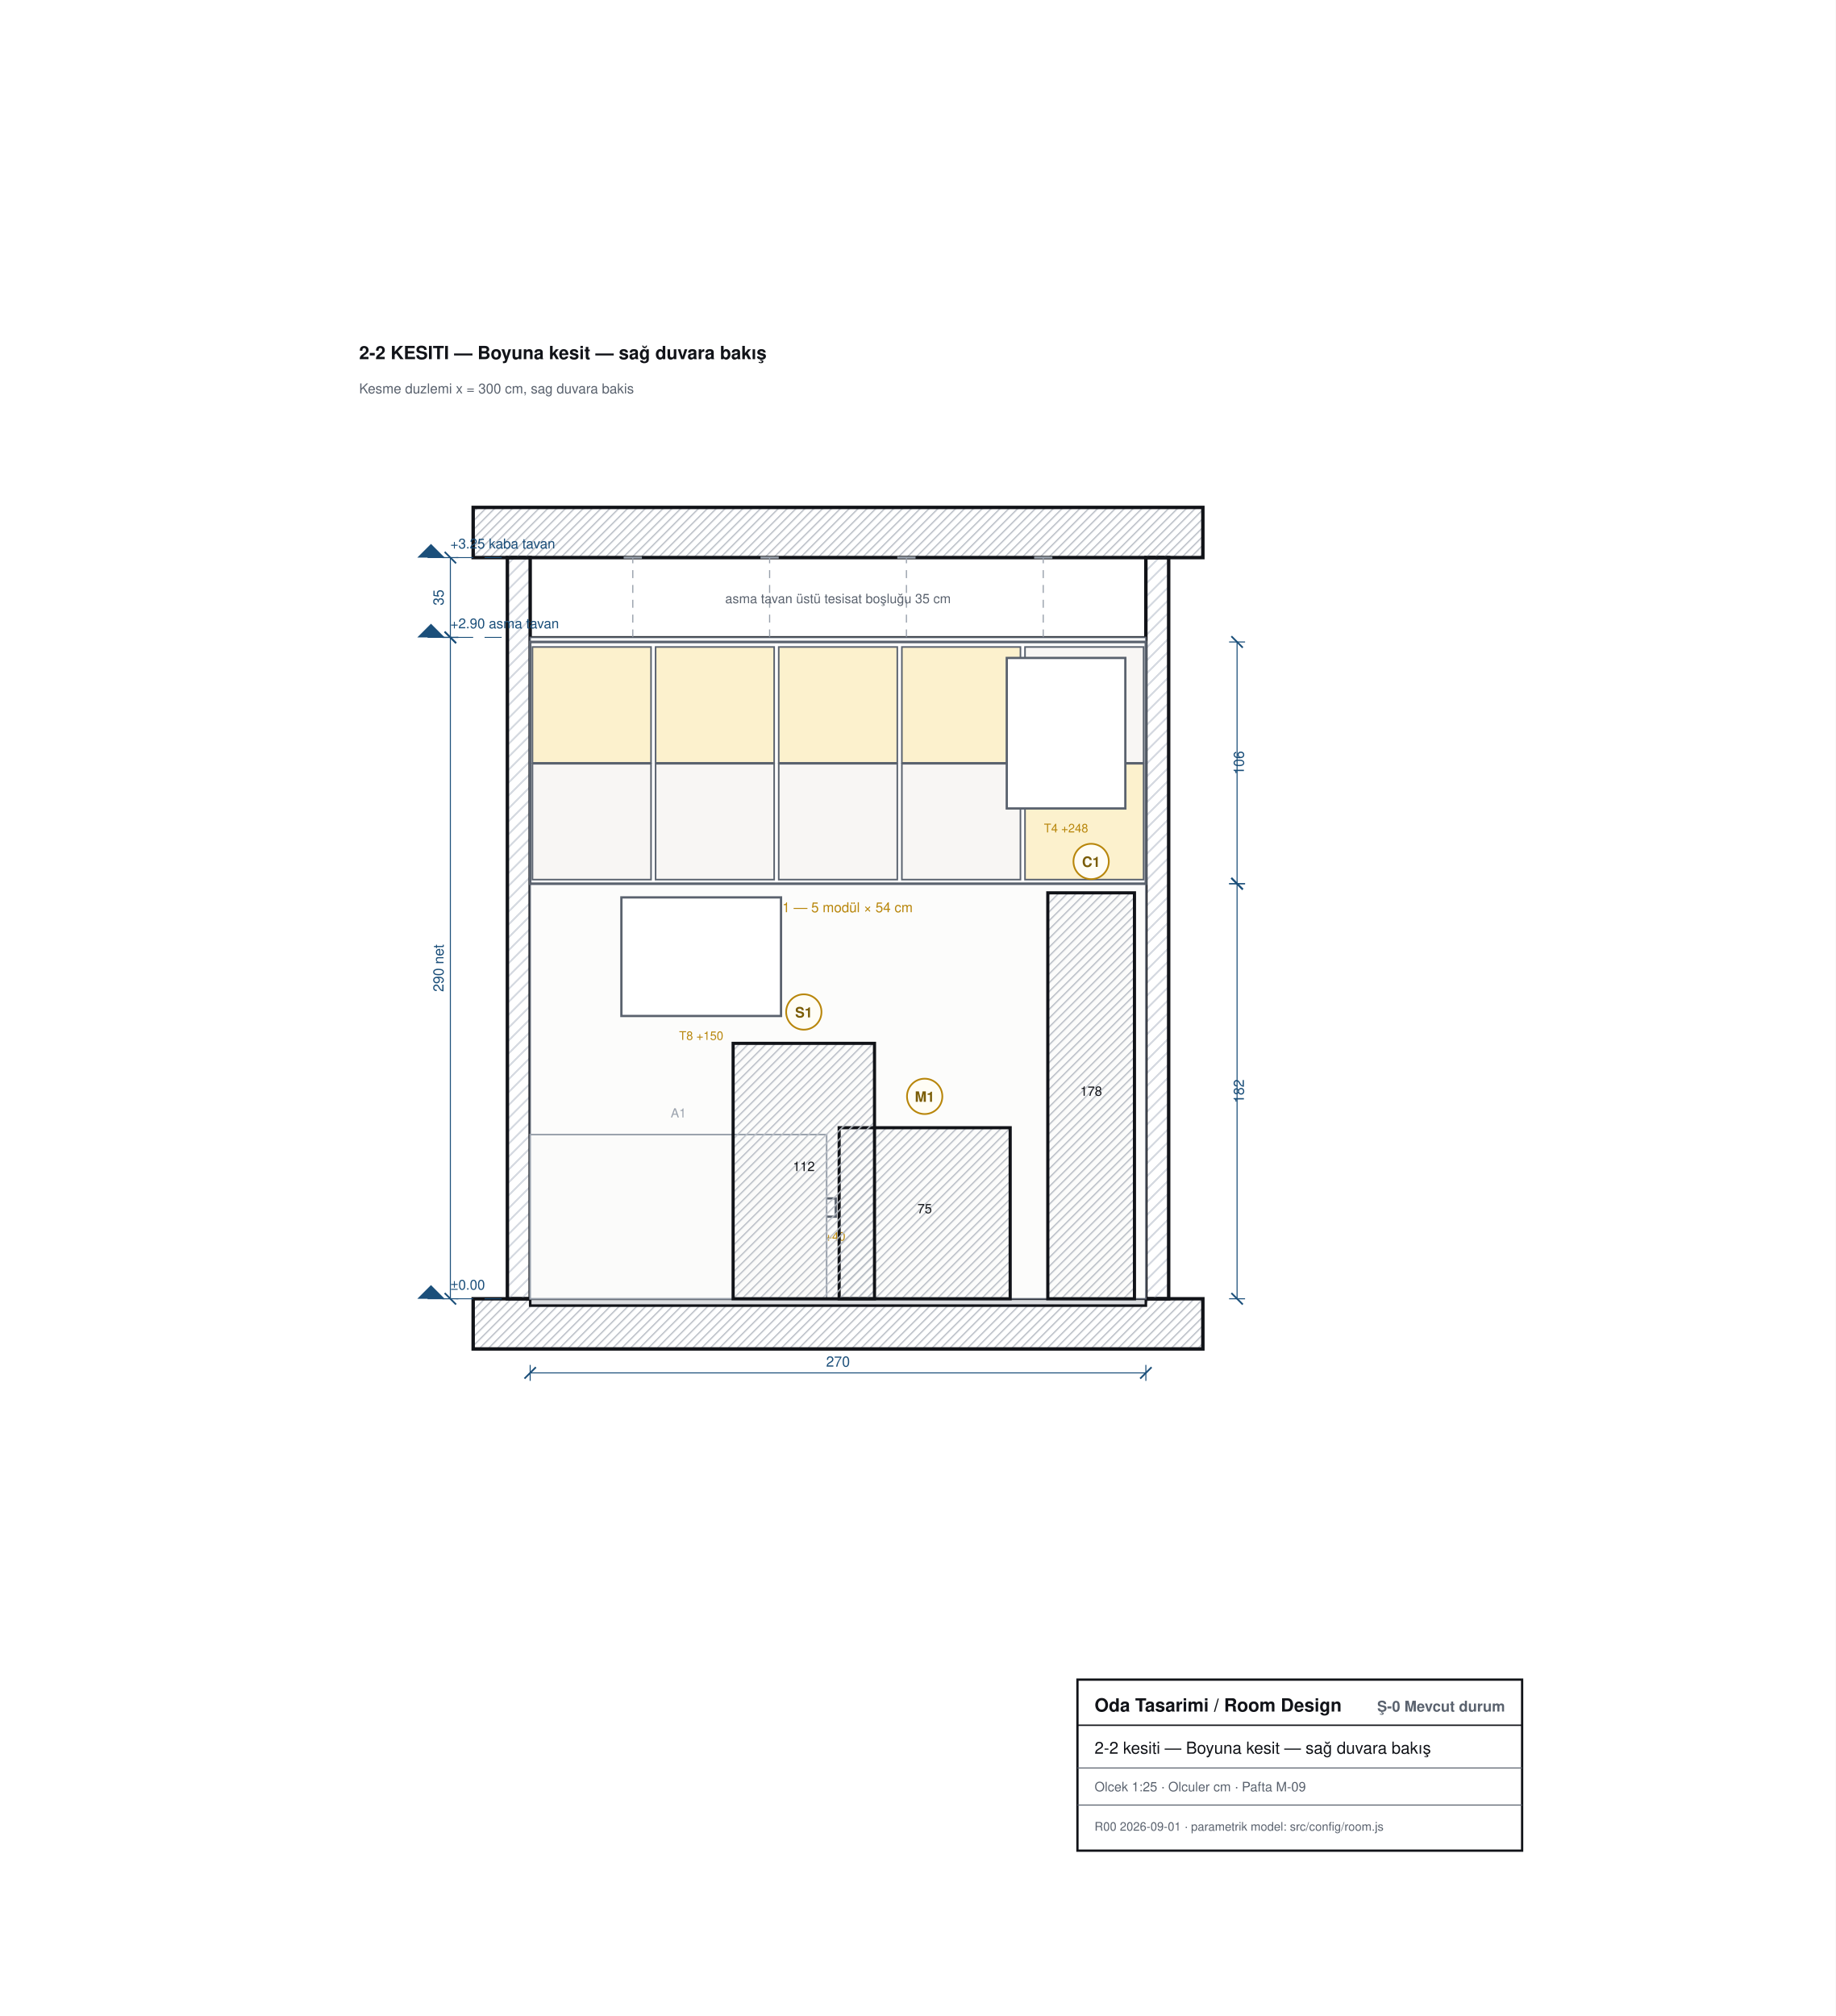
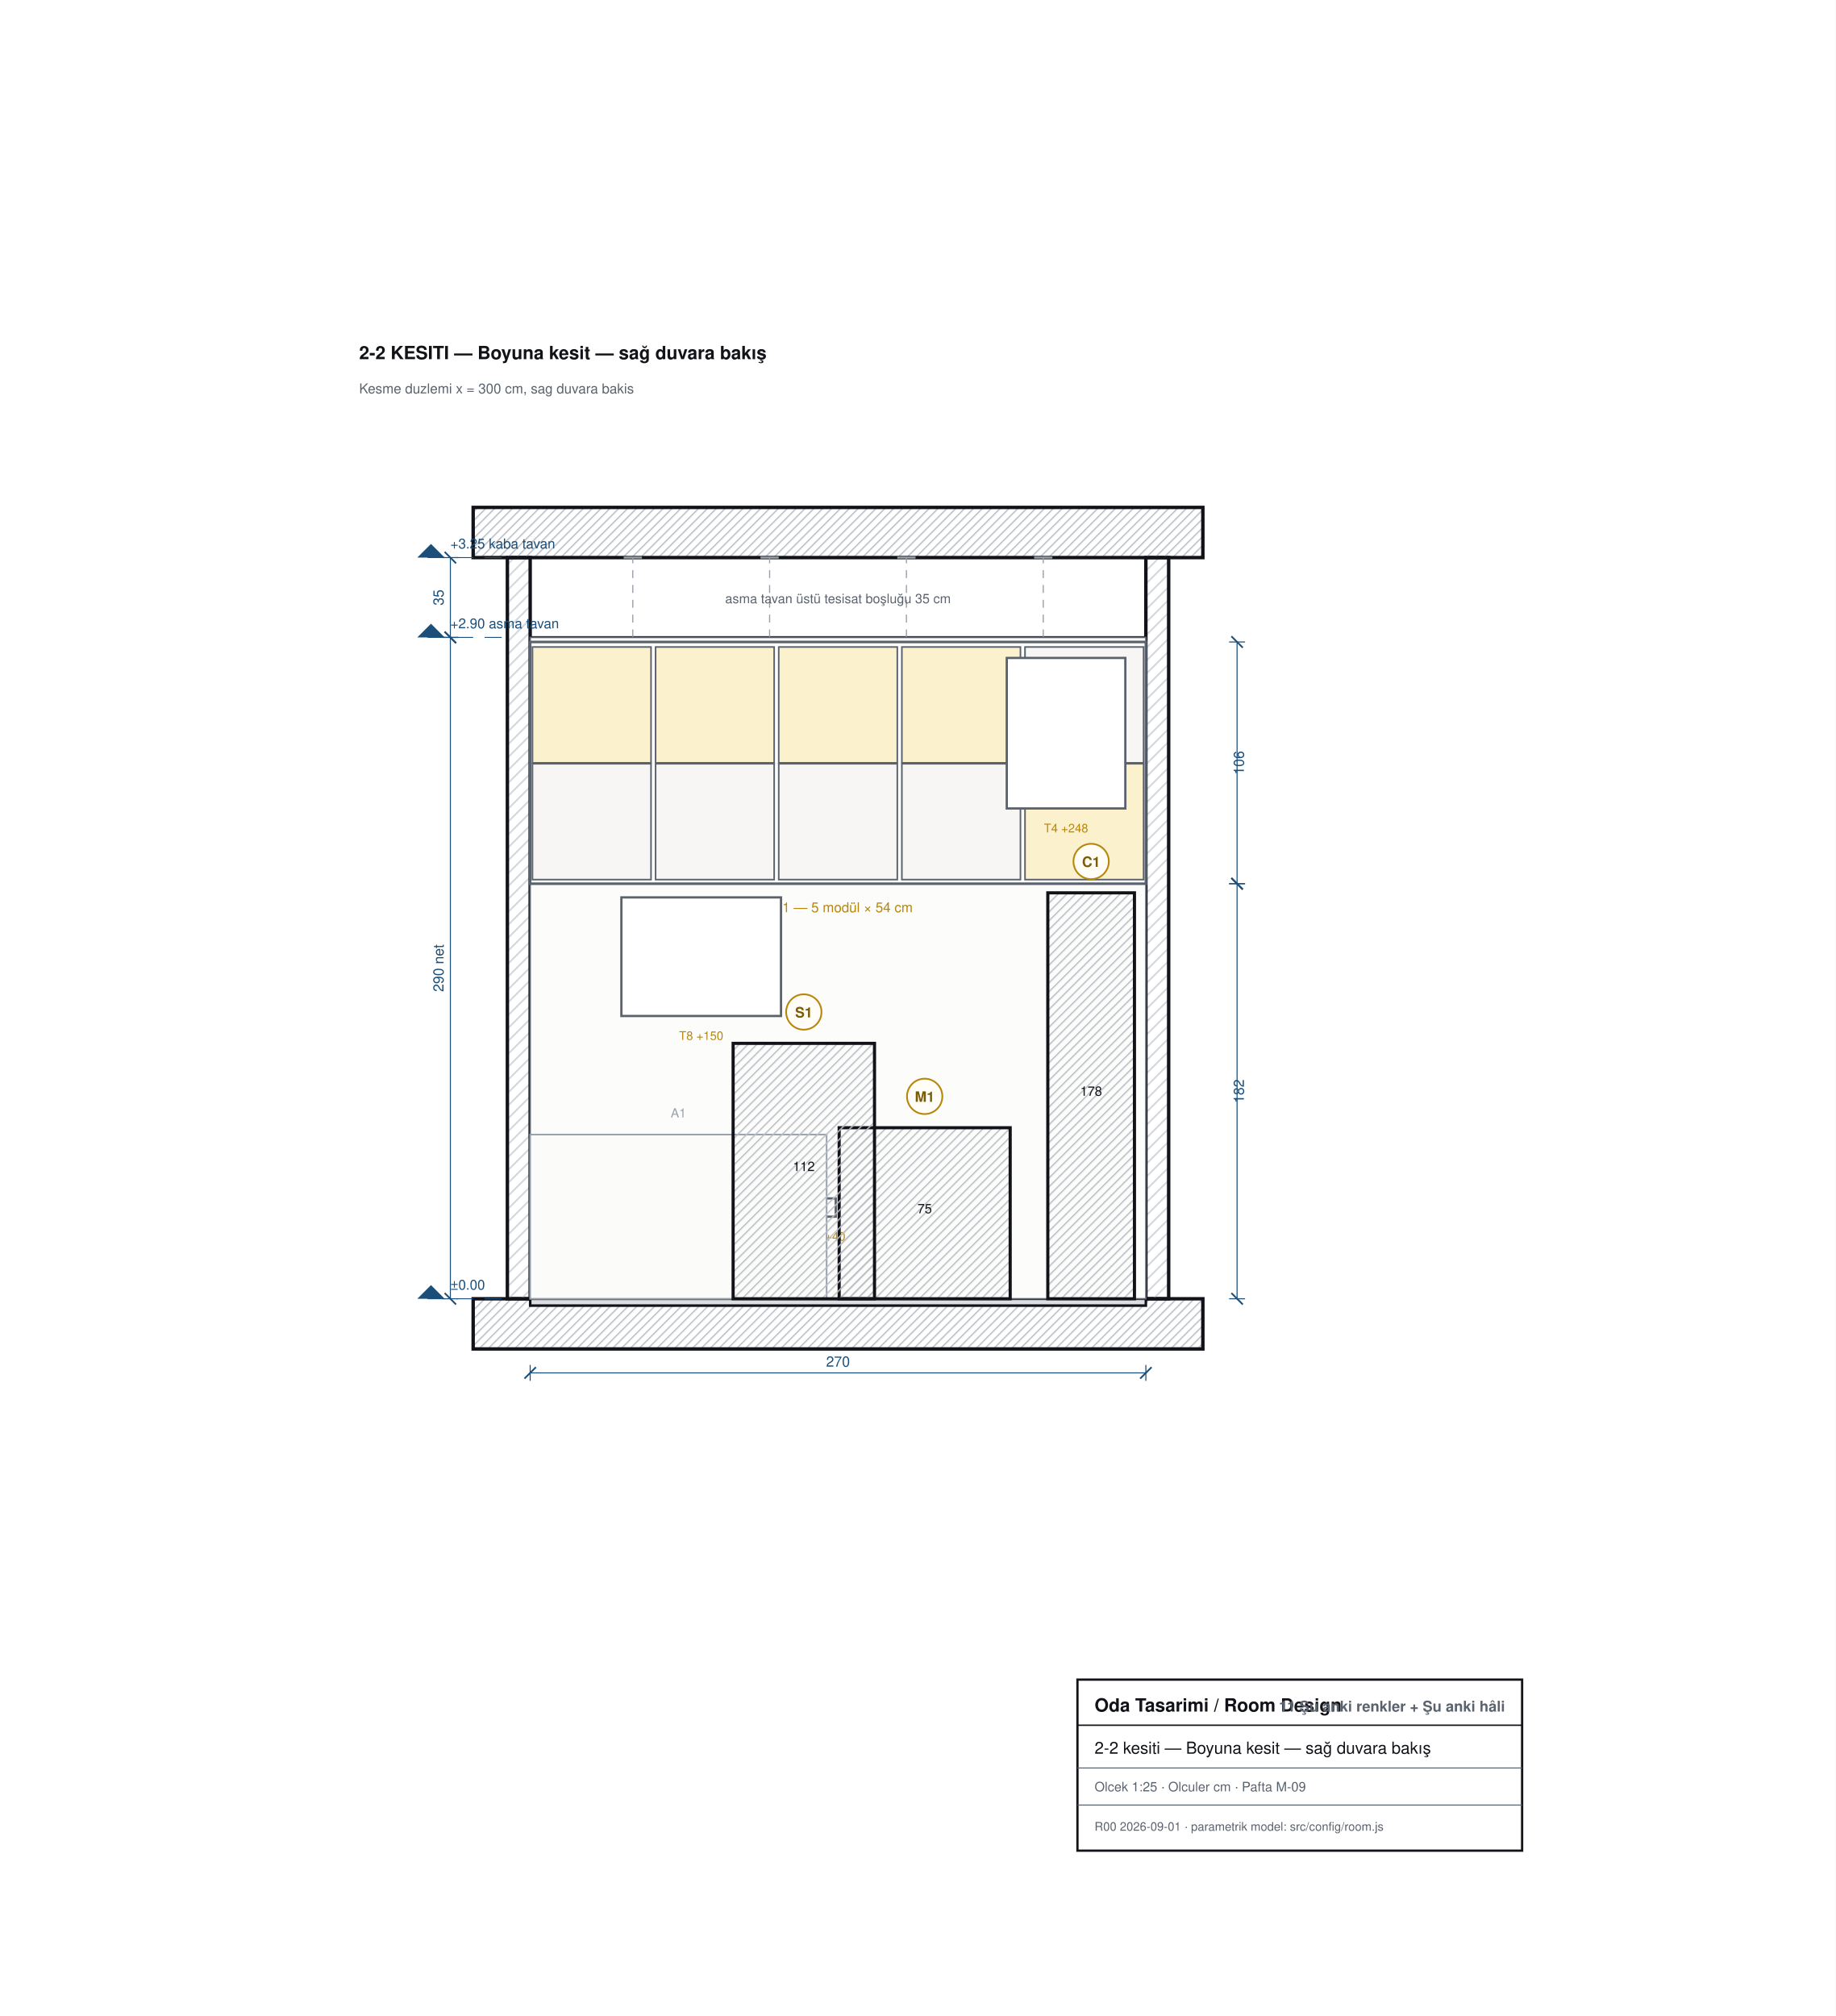
<svg xmlns="http://www.w3.org/2000/svg" width="322mm" height="353.6mm" viewBox="0 0 322 353.6" font-family="Helvetica,Arial,sans-serif">
  <rect width="322" height="353.6" fill="#ffffff" />
  <defs>
    <pattern id="hs" width="1.6" height="1.6" patternTransform="rotate(45)" patternUnits="userSpaceOnUse">
      <line x1="0" y1="0" x2="0" y2="1.6" stroke="#c9ced6" stroke-width="0.55" />
    </pattern>
    <pattern id="hc" width="1.1" height="1.1" patternTransform="rotate(45)" patternUnits="userSpaceOnUse">
      <line x1="0" y1="0" x2="0" y2="1.1" stroke="#b9bec6" stroke-width="0.45" />
    </pattern>
  </defs>
  <rect x="83.00" y="227.80" width="128.00" height="8.80" fill="url(#hc)" stroke="#111318" stroke-width="0.6" />
  <rect x="89.00" y="97.80" width="4.00" height="130.00" fill="url(#hs)" stroke="#111318" stroke-width="0.6" />
  <rect x="201.00" y="97.80" width="4.00" height="130.00" fill="url(#hs)" stroke="#111318" stroke-width="0.6" />
  <rect x="83.00" y="89.00" width="128.00" height="8.80" fill="url(#hc)" stroke="#111318" stroke-width="0.6" />
  <rect x="93.00" y="111.80" width="108.00" height="1.20" fill="#e9e4d8" stroke="#111318" stroke-width="0.45" />
  <line x1="111.00" y1="111.80" x2="111.00" y2="97.80" stroke="#98a0ab" stroke-width="0.2" stroke-dasharray="1.4 1.2" />
  <line x1="109.40" y1="97.80" x2="112.60" y2="97.80" stroke="#98a0ab" stroke-width="0.35" />
  <line x1="135.00" y1="111.80" x2="135.00" y2="97.80" stroke="#98a0ab" stroke-width="0.2" stroke-dasharray="1.4 1.2" />
  <line x1="133.40" y1="97.80" x2="136.60" y2="97.80" stroke="#98a0ab" stroke-width="0.35" />
  <line x1="159.00" y1="111.80" x2="159.00" y2="97.80" stroke="#98a0ab" stroke-width="0.2" stroke-dasharray="1.4 1.2" />
  <line x1="157.40" y1="97.80" x2="160.60" y2="97.80" stroke="#98a0ab" stroke-width="0.35" />
  <line x1="183.00" y1="111.80" x2="183.00" y2="97.80" stroke="#98a0ab" stroke-width="0.2" stroke-dasharray="1.4 1.2" />
  <line x1="181.40" y1="97.80" x2="184.60" y2="97.80" stroke="#98a0ab" stroke-width="0.35" />
  <rect x="93.00" y="227.80" width="108.00" height="1.20" fill="#dcdee1" stroke="#111318" stroke-width="0.45" />
  <text x="147.00" y="105.80" font-size="2.3" fill="#5a626e" text-anchor="middle">asma tavan üstü tesisat boşluğu  35 cm</text>
  <rect x="93.00" y="111.80" width="108.00" height="116.00" fill="#fcfcfb" stroke="#5a626e" stroke-width="0.25" />
  <rect x="93.00" y="112.60" width="108.00" height="42.40" fill="#ffffff" stroke="#5a626e" stroke-width="0.45" />
  <rect x="179.80" y="133.96" width="20.80" height="20.32" fill="#fcf1cd" stroke="#5a626e" stroke-width="0.28" />
  <rect x="179.80" y="113.48" width="20.80" height="20.32" fill="#f8f6f4" stroke="#5a626e" stroke-width="0.28" />
  <rect x="158.20" y="133.96" width="20.80" height="20.32" fill="#f8f6f4" stroke="#5a626e" stroke-width="0.28" />
  <rect x="158.20" y="113.48" width="20.80" height="20.32" fill="#fcf1cd" stroke="#5a626e" stroke-width="0.28" />
  <rect x="136.60" y="133.96" width="20.80" height="20.32" fill="#f8f6f4" stroke="#5a626e" stroke-width="0.28" />
  <rect x="136.60" y="113.48" width="20.80" height="20.32" fill="#fcf1cd" stroke="#5a626e" stroke-width="0.28" />
  <rect x="115.00" y="133.96" width="20.80" height="20.32" fill="#f8f6f4" stroke="#5a626e" stroke-width="0.28" />
  <rect x="115.00" y="113.48" width="20.80" height="20.32" fill="#fcf1cd" stroke="#5a626e" stroke-width="0.28" />
  <rect x="93.40" y="133.96" width="20.80" height="20.32" fill="#f8f6f4" stroke="#5a626e" stroke-width="0.28" />
  <rect x="93.40" y="113.48" width="20.80" height="20.32" fill="#fcf1cd" stroke="#5a626e" stroke-width="0.28" />
  <text x="147.00" y="160.00" font-size="2.4" fill="#b8860b" text-anchor="middle">AD1 — 5 modül × 54 cm</text>
  <line x1="218.40" y1="112.60" x2="215.60" y2="112.60" stroke="#1b4f7a" stroke-width="0.18" />
  <line x1="218.40" y1="155.00" x2="215.60" y2="155.00" stroke="#1b4f7a" stroke-width="0.18" />
  <line x1="217.00" y1="112.60" x2="217.00" y2="155.00" stroke="#1b4f7a" stroke-width="0.18" />
  <line x1="216.00" y1="111.60" x2="218.00" y2="113.60" stroke="#1b4f7a" stroke-width="0.3" />
  <line x1="216.00" y1="154.00" x2="218.00" y2="156.00" stroke="#1b4f7a" stroke-width="0.3" />
  <text x="218.20" y="133.80" font-size="2.5" fill="#1b4f7a" text-anchor="middle" transform="rotate(-90 218.20 133.80)">106</text>
  <line x1="218.40" y1="155.00" x2="215.60" y2="155.00" stroke="#1b4f7a" stroke-width="0.18" />
  <line x1="218.40" y1="227.80" x2="215.60" y2="227.80" stroke="#1b4f7a" stroke-width="0.18" />
  <line x1="217.00" y1="155.00" x2="217.00" y2="227.80" stroke="#1b4f7a" stroke-width="0.18" />
  <line x1="216.00" y1="154.00" x2="218.00" y2="156.00" stroke="#1b4f7a" stroke-width="0.3" />
  <line x1="216.00" y1="226.80" x2="218.00" y2="228.80" stroke="#1b4f7a" stroke-width="0.3" />
  <text x="218.20" y="191.40" font-size="2.5" fill="#1b4f7a" text-anchor="middle" transform="rotate(-90 218.20 191.40)">182</text>
  <rect x="176.60" y="115.40" width="20.80" height="26.40" fill="#ffffff" stroke="#5a626e" stroke-width="0.4" />
  <text x="187.00" y="146.00" font-size="2.1" fill="#b8860b" text-anchor="middle">T4 +248</text>
  <rect x="143.40" y="210.20" width="3.20" height="3.20" fill="#ffffff" stroke="#5a626e" stroke-width="0.4" />
  <text x="145.00" y="217.60" font-size="2.1" fill="#b8860b" text-anchor="middle">T6 +40</text>
  <rect x="109.00" y="157.40" width="28.00" height="20.80" fill="#ffffff" stroke="#5a626e" stroke-width="0.4" />
  <text x="123.00" y="182.40" font-size="2.1" fill="#b8860b" text-anchor="middle">T8 +150</text>
  <rect x="93.00" y="199.00" width="52.00" height="28.80" fill="#fbfbfa" stroke="#98a0ab" stroke-width="0.28" />
  <text x="119.00" y="196.00" font-size="2.2" fill="#98a0ab" text-anchor="middle">A1</text>
  <rect x="147.20" y="197.80" width="30.00" height="30.00" fill="url(#hc)" stroke="#111318" stroke-width="0.55" />
  <circle cx="162.20" cy="192.30" r="3.10" fill="#fffdf5" stroke="#b8860b" stroke-width="0.3" />
  <text x="162.20" y="193.25" font-size="2.5" fill="#7a5c05" text-anchor="middle" font-weight="700">M1</text>
  <text x="162.20" y="212.80" font-size="2.3" fill="#111318" text-anchor="middle">75</text>
  <rect x="128.60" y="183.00" width="24.80" height="44.80" fill="url(#hc)" stroke="#111318" stroke-width="0.55" />
  <circle cx="141.00" cy="177.50" r="3.10" fill="#fffdf5" stroke="#b8860b" stroke-width="0.3" />
  <text x="141.00" y="178.45" font-size="2.5" fill="#7a5c05" text-anchor="middle" font-weight="700">S1</text>
  <text x="141.00" y="205.40" font-size="2.3" fill="#111318" text-anchor="middle">112</text>
  <rect x="183.80" y="156.60" width="15.20" height="71.20" fill="url(#hc)" stroke="#111318" stroke-width="0.55" />
  <circle cx="191.40" cy="151.10" r="3.10" fill="#fffdf5" stroke="#b8860b" stroke-width="0.3" />
  <text x="191.40" y="152.05" font-size="2.5" fill="#7a5c05" text-anchor="middle" font-weight="700">C1</text>
  <text x="191.40" y="192.20" font-size="2.3" fill="#111318" text-anchor="middle">178</text>
  <line x1="75.00" y1="227.80" x2="89.00" y2="227.80" stroke="#1b4f7a" stroke-width="0.16" stroke-dasharray="3 2" />
  <path d="M 78.00 227.80 l -2.4 -2.4 l -2.4 2.4 z" fill="#1b4f7a" />
  <text x="79.00" y="226.20" font-size="2.4" fill="#1b4f7a" text-anchor="start">±0.00</text>
  <line x1="75.00" y1="111.80" x2="89.00" y2="111.80" stroke="#1b4f7a" stroke-width="0.16" stroke-dasharray="3 2" />
  <path d="M 78.00 111.80 l -2.4 -2.4 l -2.4 2.4 z" fill="#1b4f7a" />
  <text x="79.00" y="110.20" font-size="2.4" fill="#1b4f7a" text-anchor="start">+2.90 asma tavan</text>
  <line x1="75.00" y1="97.80" x2="89.00" y2="97.80" stroke="#1b4f7a" stroke-width="0.16" stroke-dasharray="3 2" />
  <path d="M 78.00 97.80 l -2.4 -2.4 l -2.4 2.4 z" fill="#1b4f7a" />
  <text x="79.00" y="96.20" font-size="2.4" fill="#1b4f7a" text-anchor="start">+3.25 kaba tavan</text>
  <line x1="77.60" y1="111.80" x2="80.40" y2="111.80" stroke="#1b4f7a" stroke-width="0.18" />
  <line x1="77.60" y1="227.80" x2="80.40" y2="227.80" stroke="#1b4f7a" stroke-width="0.18" />
  <line x1="79.00" y1="111.80" x2="79.00" y2="227.80" stroke="#1b4f7a" stroke-width="0.18" />
  <line x1="78.00" y1="110.80" x2="80.00" y2="112.80" stroke="#1b4f7a" stroke-width="0.3" />
  <line x1="78.00" y1="226.80" x2="80.00" y2="228.80" stroke="#1b4f7a" stroke-width="0.3" />
  <text x="77.80" y="169.80" font-size="2.5" fill="#1b4f7a" text-anchor="middle" transform="rotate(-90 77.80 169.80)">290 net</text>
  <line x1="77.60" y1="97.80" x2="80.40" y2="97.80" stroke="#1b4f7a" stroke-width="0.18" />
  <line x1="77.60" y1="111.80" x2="80.40" y2="111.80" stroke="#1b4f7a" stroke-width="0.18" />
  <line x1="79.00" y1="97.80" x2="79.00" y2="111.80" stroke="#1b4f7a" stroke-width="0.18" />
  <line x1="78.00" y1="96.80" x2="80.00" y2="98.80" stroke="#1b4f7a" stroke-width="0.3" />
  <line x1="78.00" y1="110.80" x2="80.00" y2="112.80" stroke="#1b4f7a" stroke-width="0.3" />
  <text x="77.80" y="104.80" font-size="2.5" fill="#1b4f7a" text-anchor="middle" transform="rotate(-90 77.80 104.80)">35</text>
  <line x1="93.00" y1="239.40" x2="93.00" y2="242.20" stroke="#1b4f7a" stroke-width="0.18" />
  <line x1="201.00" y1="239.40" x2="201.00" y2="242.20" stroke="#1b4f7a" stroke-width="0.18" />
  <line x1="93.00" y1="240.80" x2="201.00" y2="240.80" stroke="#1b4f7a" stroke-width="0.18" />
  <line x1="92.00" y1="241.80" x2="94.00" y2="239.80" stroke="#1b4f7a" stroke-width="0.3" />
  <line x1="200.00" y1="241.80" x2="202.00" y2="239.80" stroke="#1b4f7a" stroke-width="0.3" />
  <text x="147.00" y="239.70" font-size="2.5" fill="#1b4f7a" text-anchor="middle">270</text>
  <text x="63.00" y="63.00" font-size="3.2" fill="#111318" text-anchor="start" font-weight="700">2-2 KESITI — Boyuna kesit — sağ duvara bakış</text>
  <text x="63.00" y="69.00" font-size="2.4" fill="#5a626e" text-anchor="start">Kesme duzlemi x = 300 cm, sag duvara bakis</text>
  <rect x="189.00" y="294.60" width="78.00" height="30.00" fill="#ffffff" stroke="#111318" stroke-width="0.4" />
  <line x1="189.00" y1="302.60" x2="267.00" y2="302.60" stroke="#111318" stroke-width="0.25" />
  <line x1="189.00" y1="310.10" x2="267.00" y2="310.10" stroke="#5a626e" stroke-width="0.18" />
  <line x1="189.00" y1="316.60" x2="267.00" y2="316.60" stroke="#5a626e" stroke-width="0.18" />
  <text x="192.00" y="300.20" font-size="3.2" fill="#111318" text-anchor="start" font-weight="700">Oda Tasarimi / Room Design</text>
  <text x="192.00" y="307.60" font-size="2.9" fill="#111318" text-anchor="start">2-2 kesiti — Boyuna kesit — sağ duvara bakış</text>
  <text x="192.00" y="314.20" font-size="2.3" fill="#5a626e" text-anchor="start">Olcek 1:25  ·  Olculer cm  ·  Pafta M-09</text>
-   <text x="264.00" y="300.20" font-size="2.6" fill="#5a626e" text-anchor="end" font-weight="700">Ş-0 Mevcut durum</text>
+   <text x="264.00" y="300.20" font-size="2.6" fill="#5a626e" text-anchor="end" font-weight="700">11 Şu anki renkler + Şu anki hâli</text>
  <text x="192.00" y="321.10" font-size="2.1" fill="#5a626e" text-anchor="start">R00  2026-09-01  ·  parametrik model: src/config/room.js</text>
</svg>
